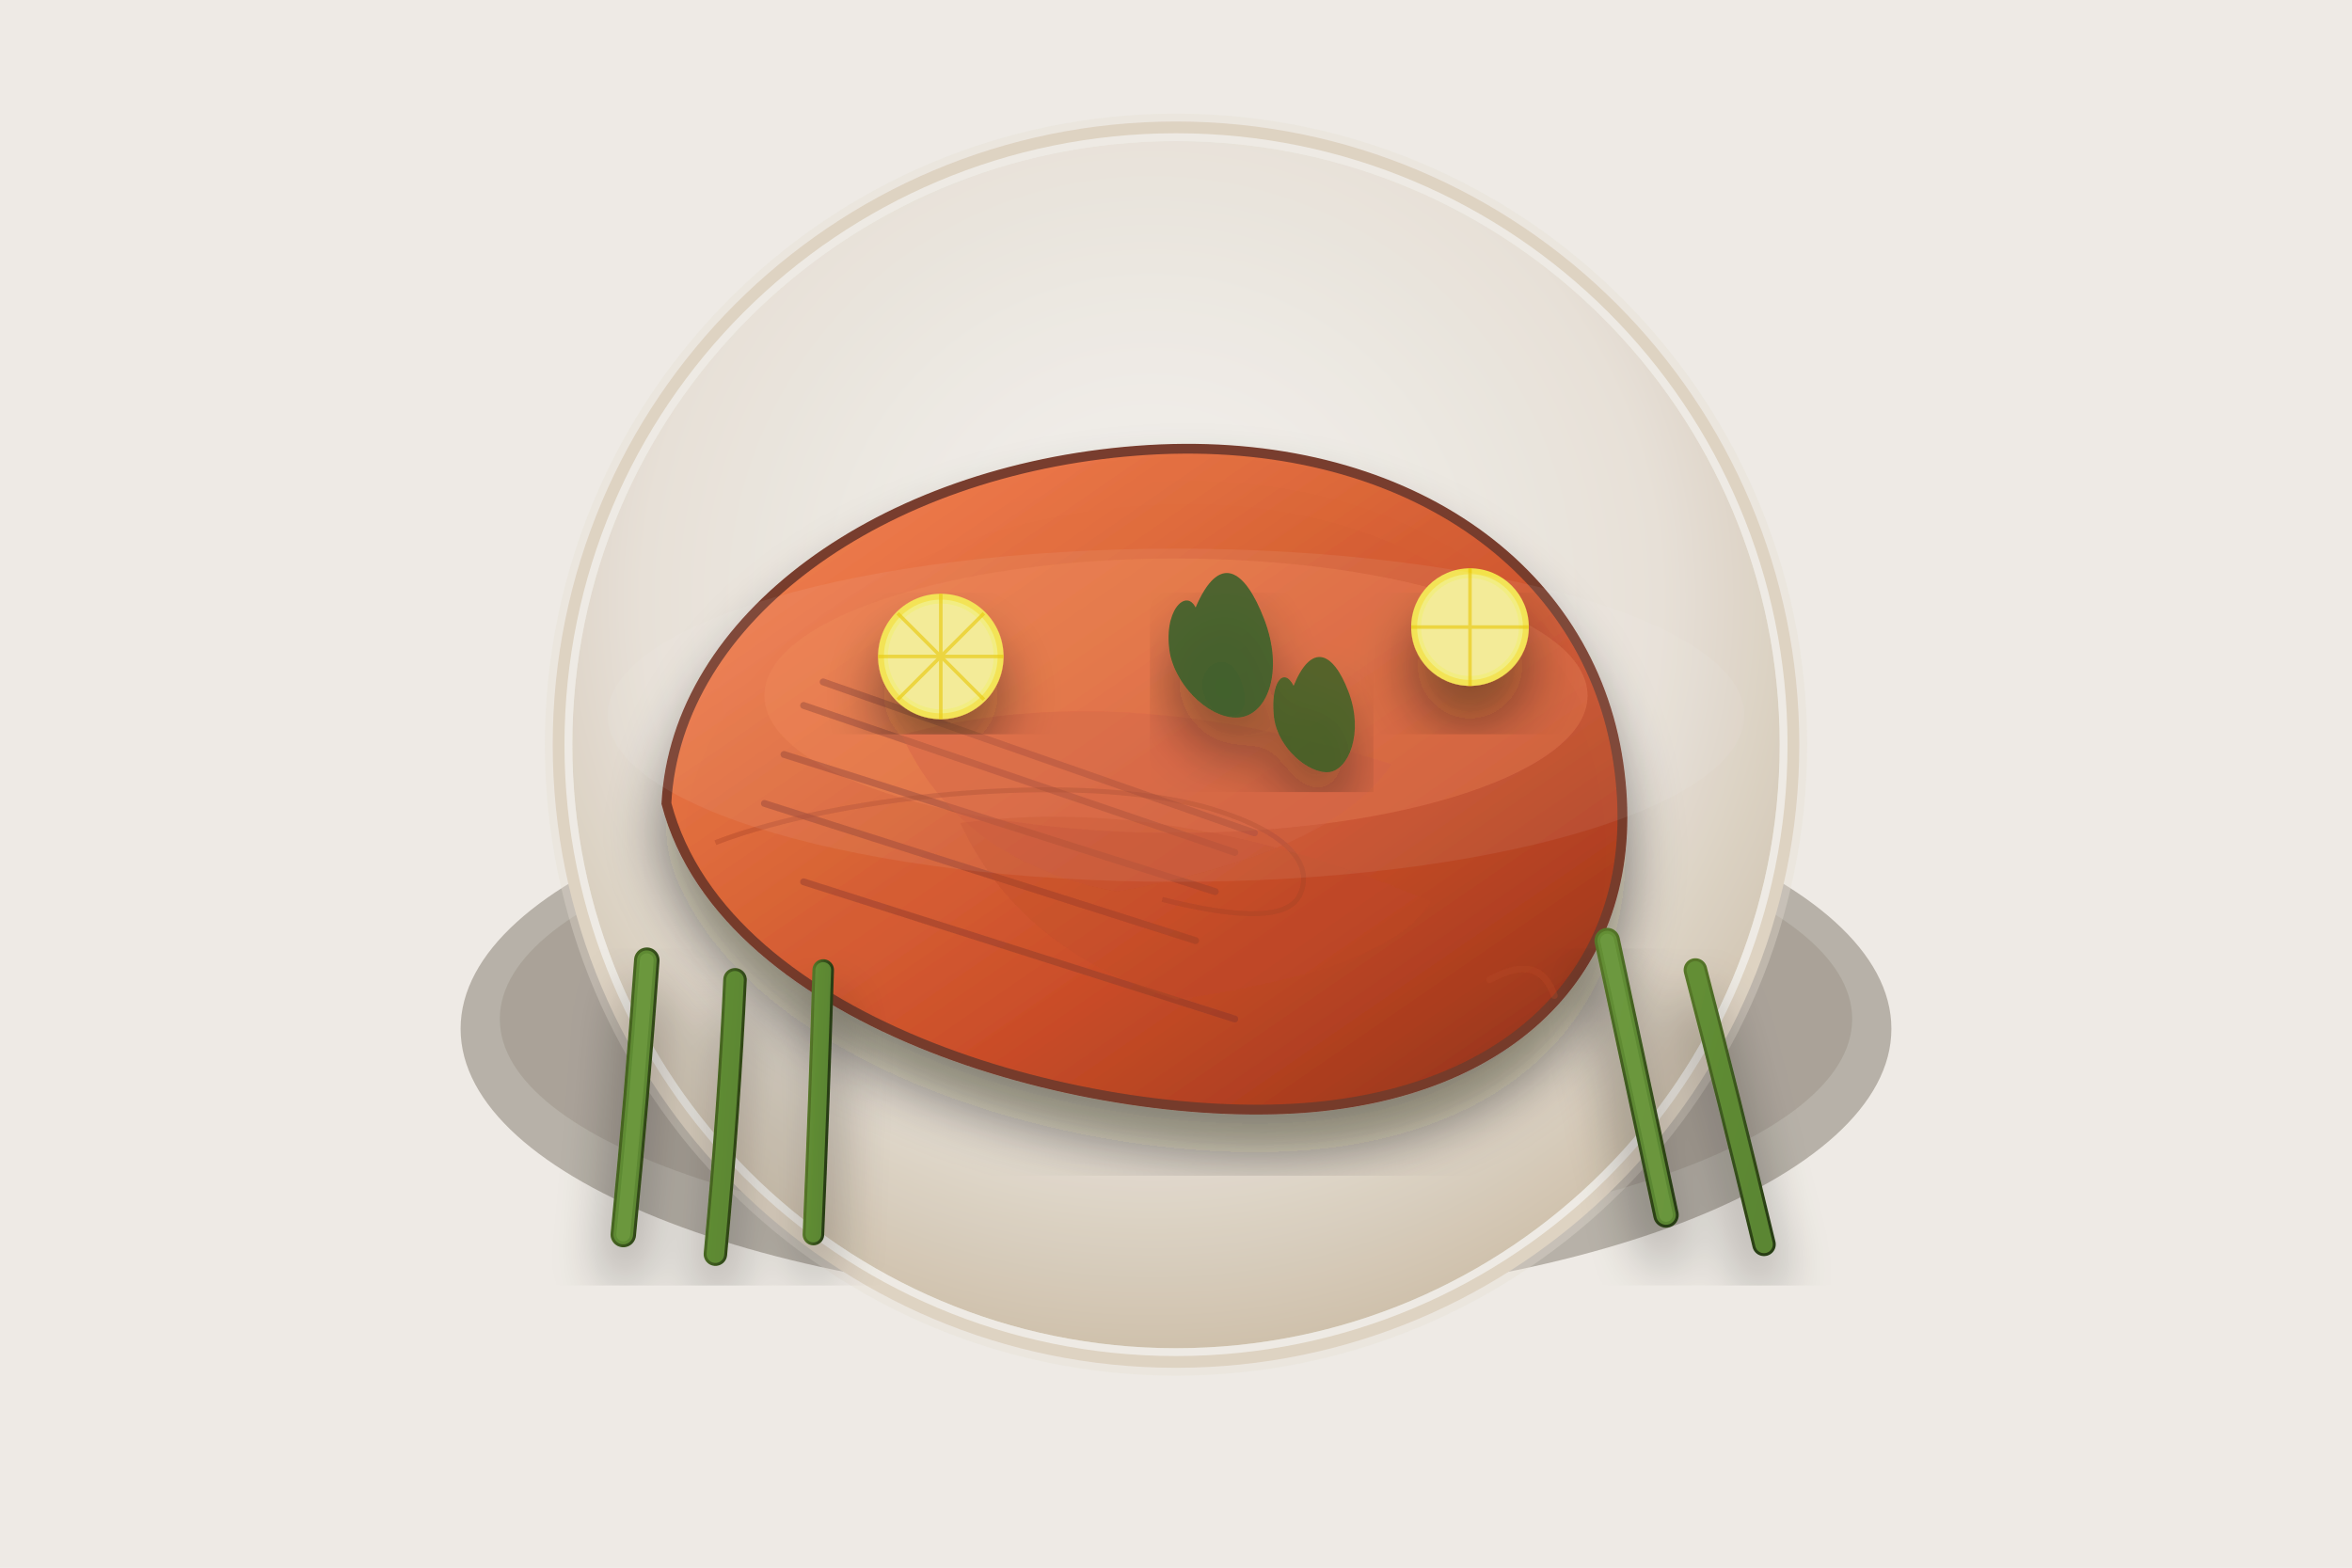
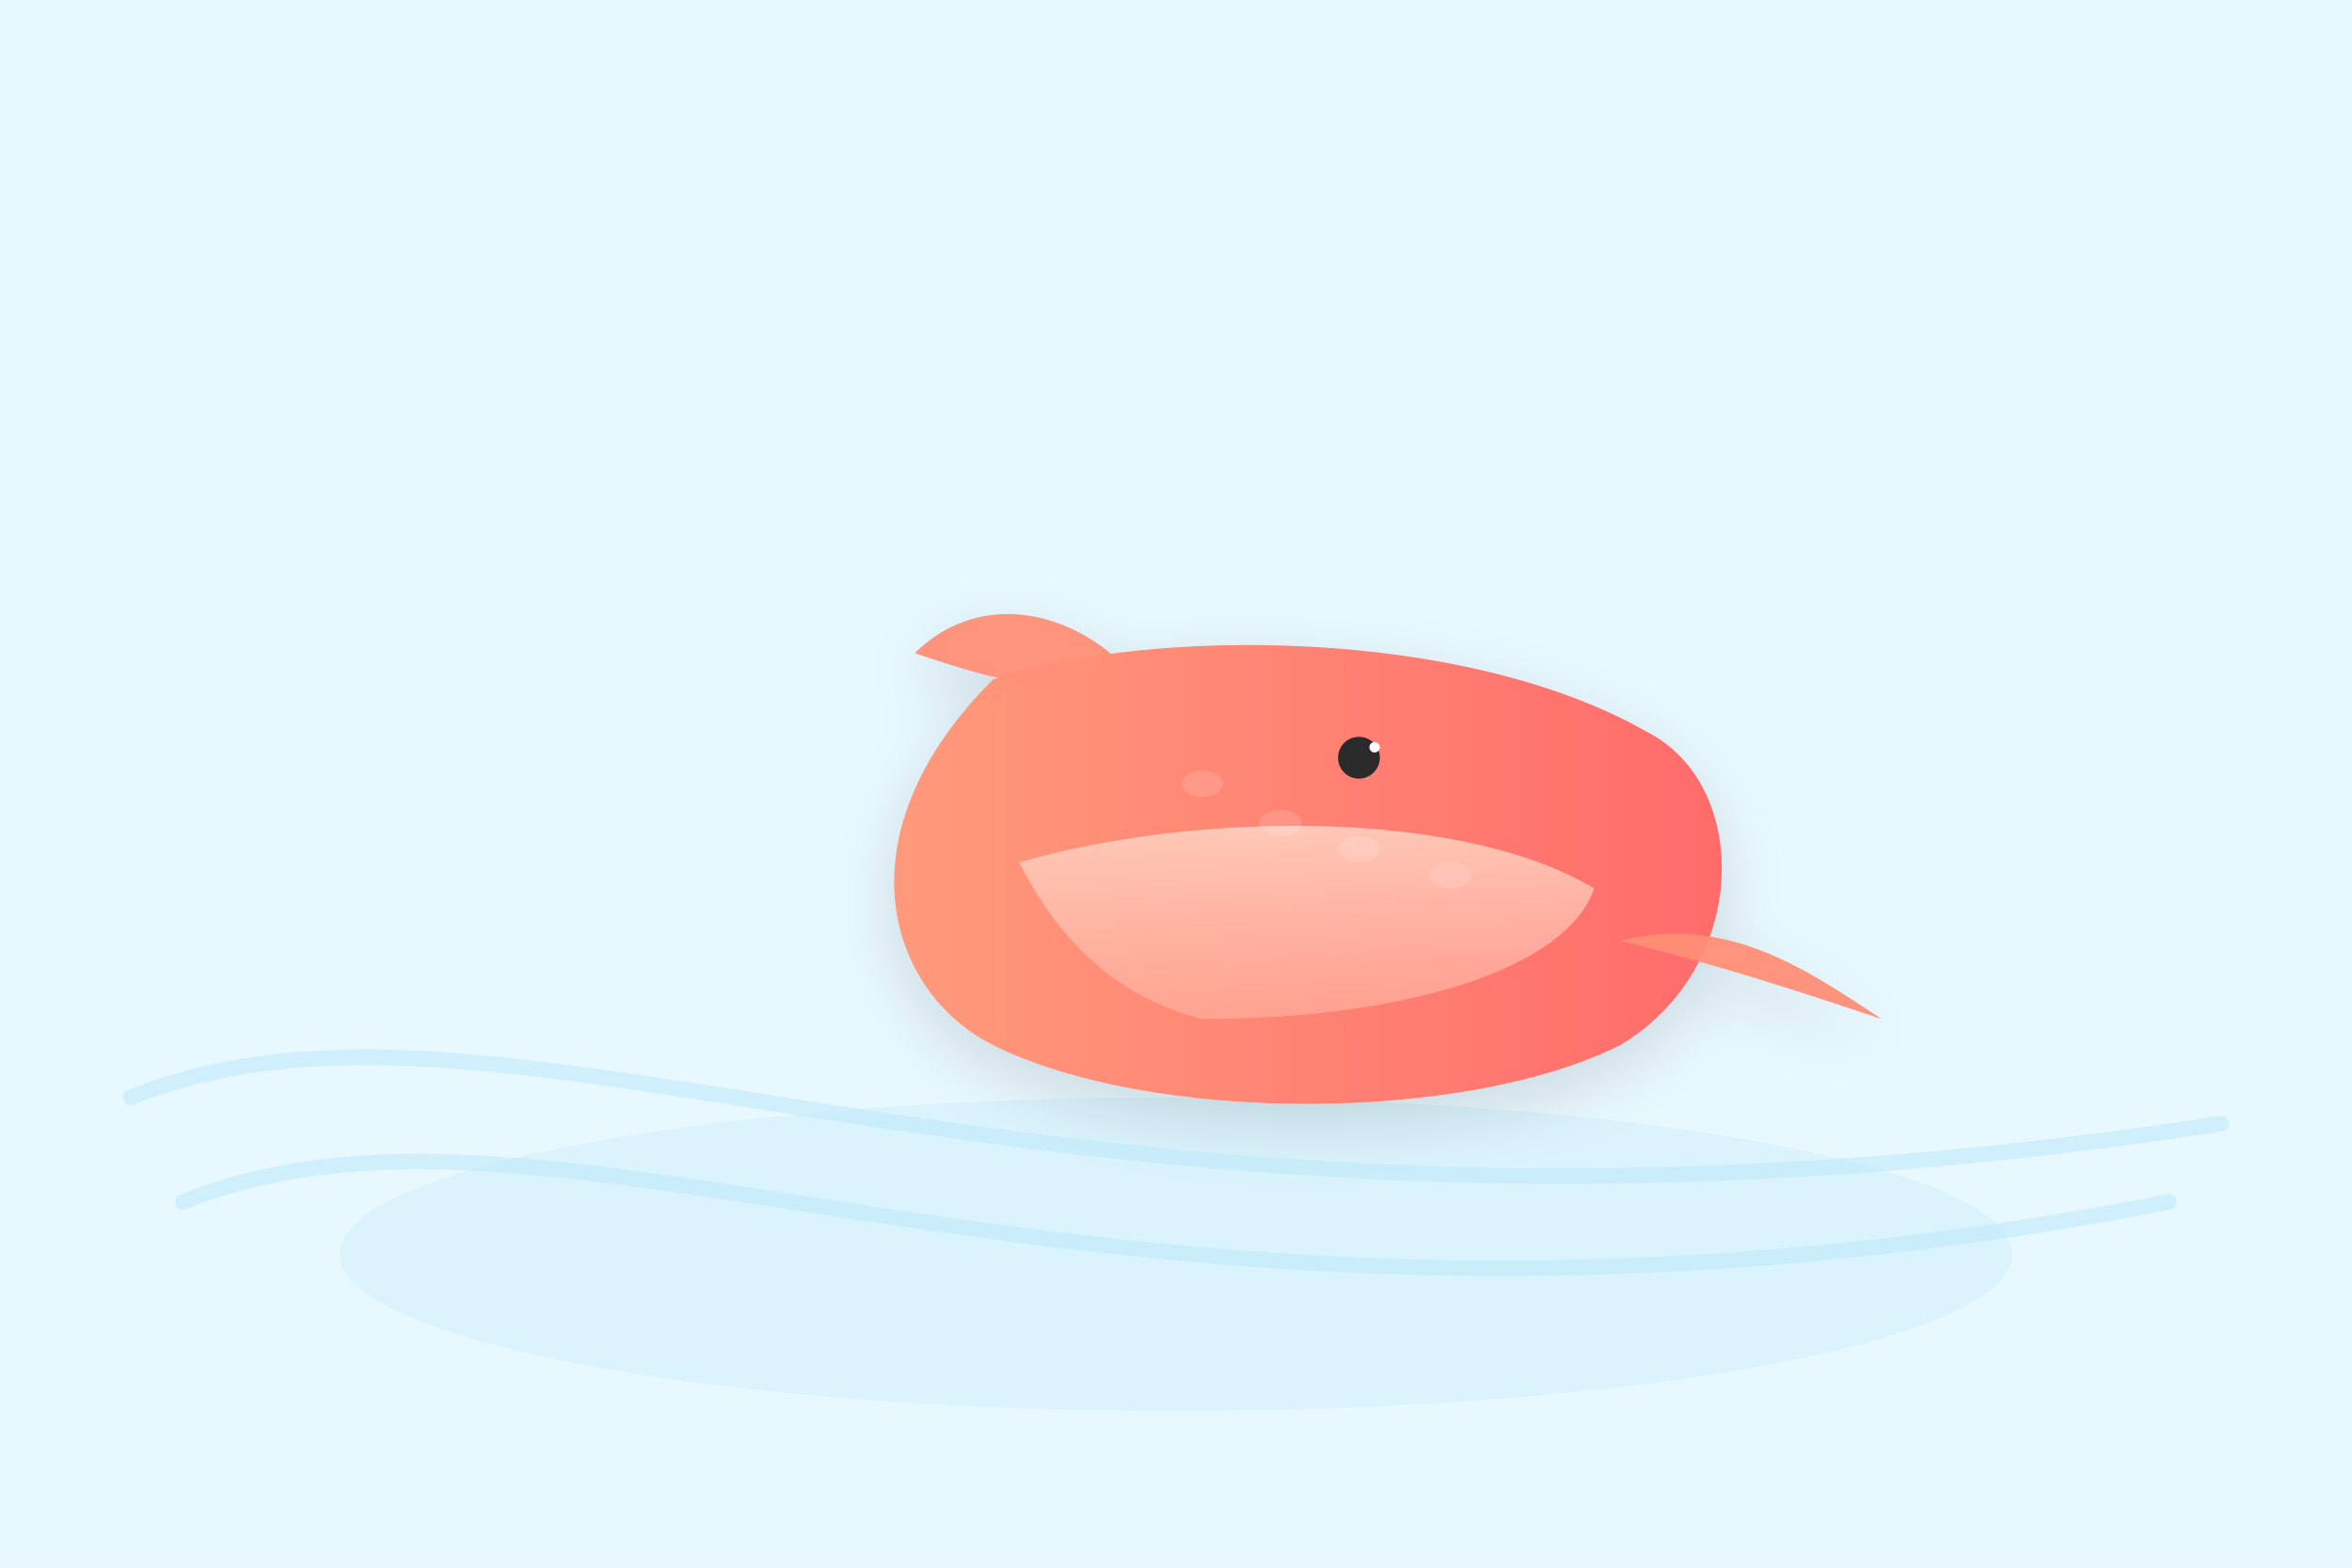
- <svg xmlns="http://www.w3.org/2000/svg" width="1200" height="800" viewBox="0 0 1200 800">
+ <svg xmlns="http://www.w3.org/2000/svg" viewBox="0 0 900 600" width="900" height="600" role="img" aria-labelledby="titleDesc">
  <defs>
-     <radialGradient id="plateFinish" cx="48%" cy="38%" r="62%">
-       <stop offset="0%" stop-color="#fffef9" />
-       <stop offset="32%" stop-color="#faf6f0" />
-       <stop offset="68%" stop-color="#f2ebe2" />
-       <stop offset="100%" stop-color="#d9cbb5" />
-     </radialGradient>
-     <linearGradient id="salmonCooked" x1="0" y1="0" x2="1" y2="1">
-       <stop offset="0%" stop-color="#ff8856" />
-       <stop offset="18%" stop-color="#f77a48" />
-       <stop offset="38%" stop-color="#e66938" />
-       <stop offset="62%" stop-color="#d45028" />
-       <stop offset="80%" stop-color="#b83f1f" />
-       <stop offset="100%" stop-color="#8a2f15" />
+     <linearGradient id="salmonBody" x1="0" y1="0" x2="1" y2="0">
+       <stop offset="0%" stop-color="#ff9a7b" />
+       <stop offset="100%" stop-color="#ff6b6b" />
    </linearGradient>
-     <linearGradient id="asparagusRealistic" x1="0" y1="0" x2="1" y2="1">
-       <stop offset="0%" stop-color="#5a7c2a" />
-       <stop offset="50%" stop-color="#3d5a1f" />
-       <stop offset="100%" stop-color="#2a4014" />
+     <linearGradient id="salmonAccent" x1="0" y1="0" x2="0" y2="1">
+       <stop offset="0%" stop-color="#ffd3c2" stop-opacity="0.9" />
+       <stop offset="100%" stop-color="#ffb0a0" stop-opacity="0.7" />
    </linearGradient>
-     <filter id="foodDepth">
-       <feDropShadow dx="0" dy="20" stdDeviation="14" flood-opacity="0.48" flood-color="#1a1410" />
+     <filter id="drop" x="-50%" y="-50%" width="200%" height="200%">
+       <feDropShadow dx="0" dy="8" stdDeviation="12" flood-color="#000" flood-opacity="0.12" />
    </filter>
  </defs>
-   <rect width="1200" height="800" fill="#faf6f0" />
-   <ellipse cx="600" cy="525" rx="365" ry="140" fill="#3a2a1a" opacity="0.30" />
-   <ellipse cx="600" cy="520" rx="345" ry="115" fill="#5a4a3a" opacity="0.14" />
-   <circle cx="600" cy="380" r="315" fill="#fffef9" stroke="#e5d7c3" stroke-width="6" />
-   <circle cx="600" cy="380" r="308" fill="url(#plateFinish)" />
-   <circle cx="600" cy="380" r="315" fill="none" stroke="#f0e8dc" stroke-width="14" opacity="0.35" />
-   <g filter="url(#foodDepth)">
-     <path d="M340 410c5-95 110-170 240-180 130-10 228 55 245 155 17 100-45 170-155 180-110 10-300-40-330-155z" fill="url(#salmonCooked)" stroke="#7a3a2a" stroke-width="5" opacity="0.97" />
-     <ellipse cx="600" cy="355" rx="210" ry="70" fill="rgba(255, 140, 86, 0.45)" opacity="0.65" />
-     <g stroke="#8a3a2a" stroke-width="3.5" opacity="0.42" stroke-linecap="round">
-       <path d="M410 360L630 435" />
-       <path d="M420 348L640 425" />
-       <path d="M400 385L620 455" />
-       <path d="M390 410L610 480" />
-       <path d="M410 450L630 520" />
-     </g>
-     <path d="M460 375Q570 345 710 390Q680 435 570 455Q490 440 460 375Z" fill="#d85a38" opacity="0.35" />
-     <path d="M490 420Q600 405 730 460Q710 495 600 510Q520 485 490 420Z" fill="#c44a28" opacity="0.28" />
-     <path d="M365 430c65-25 195-38 260-15 35 12 45 28 38 42-7 14-38 10-70 2" fill="none" stroke="#a8442a" stroke-width="2.5" opacity="0.35" />
-   </g>
-   <g filter="url(#foodDepth)">
-     <path d="M330 490Q325 560 318 630" stroke="url(#asparagusRealistic)" stroke-width="13" stroke-linecap="round" />
-     <path d="M330 490Q325 560 318 630" stroke="#6a9a3a" stroke-width="10" opacity="0.85" stroke-linecap="round" />
-     <path d="M330 490Q325 560 318 630" stroke="#7aaa4a" stroke-width="7" opacity="0.55" stroke-linecap="round" />
-     <path d="M375 500Q372 565 365 640" stroke="url(#asparagusRealistic)" stroke-width="12" stroke-linecap="round" />
-     <path d="M375 500Q372 565 365 640" stroke="#6a9a3a" stroke-width="9" opacity="0.85" stroke-linecap="round" />
-     <path d="M420 495Q418 560 415 630" stroke="url(#asparagusRealistic)" stroke-width="11" stroke-linecap="round" />
-     <path d="M420 495Q418 560 415 630" stroke="#6a9a3a" stroke-width="8" opacity="0.85" stroke-linecap="round" />
-     <path d="M820 480Q835 550 850 620" stroke="url(#asparagusRealistic)" stroke-width="13" stroke-linecap="round" />
-     <path d="M820 480Q835 550 850 620" stroke="#6a9a3a" stroke-width="10" opacity="0.85" stroke-linecap="round" />
-     <path d="M820 480Q835 550 850 620" stroke="#7aaa4a" stroke-width="7" opacity="0.55" stroke-linecap="round" />
-     <path d="M865 495Q882 560 900 635" stroke="url(#asparagusRealistic)" stroke-width="12" stroke-linecap="round" />
-     <path d="M865 495Q882 560 900 635" stroke="#6a9a3a" stroke-width="9" opacity="0.85" stroke-linecap="round" />
-   </g>
-   <g filter="url(#foodDepth)">
-     <circle cx="480" cy="335" r="32" fill="#ffed4e" />
-     <circle cx="480" cy="335" r="29" fill="#fef97f" />
-     <circle cx="480" cy="335" r="27" fill="#fff5a0" opacity="0.75" />
-     <g stroke="#f4d000" stroke-width="1.8" opacity="0.65">
-       <line x1="480" y1="303" x2="480" y2="367" />
-       <line x1="448" y1="335" x2="512" y2="335" />
-       <line x1="458" y1="313" x2="502" y2="357" />
-       <line x1="502" y1="313" x2="458" y2="357" />
-     </g>
-     <circle cx="750" cy="320" r="30" fill="#ffed4e" />
-     <circle cx="750" cy="320" r="27" fill="#fef97f" />
-     <circle cx="750" cy="320" r="25" fill="#fff5a0" opacity="0.75" />
-     <g stroke="#f4d000" stroke-width="1.8" opacity="0.65">
-       <line x1="750" y1="290" x2="750" y2="350" />
-       <line x1="720" y1="320" x2="780" y2="320" />
+   <rect width="900" height="600" fill="#e8f8ff" />
+   <ellipse cx="450" cy="480" rx="320" ry="60" fill="#cbeefc" opacity="0.5" />
+   <g transform="translate(200,200)" filter="url(#drop)">
+     <path d="M180 60 C240 40 360 40 430 80 C470 100 470 170 420 200 C360 230 240 230 180 200 C140 180 120 120 180 60 Z" fill="url(#salmonBody)" />
+     <path d="M190 130 C260 110 360 110 410 140 C400 170 340 190 260 190 C220 180 200 150 190 130 Z" fill="url(#salmonAccent)" opacity="0.95" />
+     <path d="M225 50 C200 30 170 30 150 50 C180 60 210 70 225 50 Z" fill="#ff8f77" opacity="0.95" />
+     <path d="M420 160 C460 150 490 170 520 190 C490 180 460 170 420 160 Z" fill="#ff8f77" opacity="0.95" />
+     <circle cx="320" cy="90" r="8" fill="#2b2b2b" />
+     <circle cx="326" cy="86" r="2" fill="#fff" />
+     <g fill="#ffffff" opacity="0.14">
+       <ellipse cx="260" cy="100" rx="8" ry="5" />
+       <ellipse cx="290" cy="115" rx="8" ry="5" />
+       <ellipse cx="320" cy="125" rx="8" ry="5" />
+       <ellipse cx="355" cy="135" rx="8" ry="5" />
    </g>
  </g>
-   <g filter="url(#foodDepth)">
-     <path d="M610 310c12-28 25-20 35 6 10 26 2 48-12 50-14 2-32-14-36-32-4-22 8-34 13-24" fill="#2d5a1a" opacity="0.88" />
-     <path d="M660 350c9-22 20-18 28 3 8 21 0 40-10 41-10 1-26-12-28-28-2-18 5-26 10-16" fill="#2d5a1a" opacity="0.83" />
+   <g stroke="#bfeafc" stroke-width="6" stroke-linecap="round" opacity="0.6">
+     <path d="M50 420 C200 360 400 500 850 430" fill="none" />
+     <path d="M70 460 C220 400 420 540 830 460" fill="none" />
  </g>
-   <g filter="url(#foodDepth)">
-     <path d="M760 500c18-10 28-6 33 8" fill="none" stroke="#c44a28" stroke-width="3.5" opacity="0.32" stroke-linecap="round" />
-   </g>
-   <ellipse cx="600" cy="365" rx="290" ry="85" fill="rgba(255, 255, 255, 0.14)" opacity="0.5" />
-   <rect width="1200" height="800" fill="rgba(0, 0, 0, 0.05)" />
</svg>
